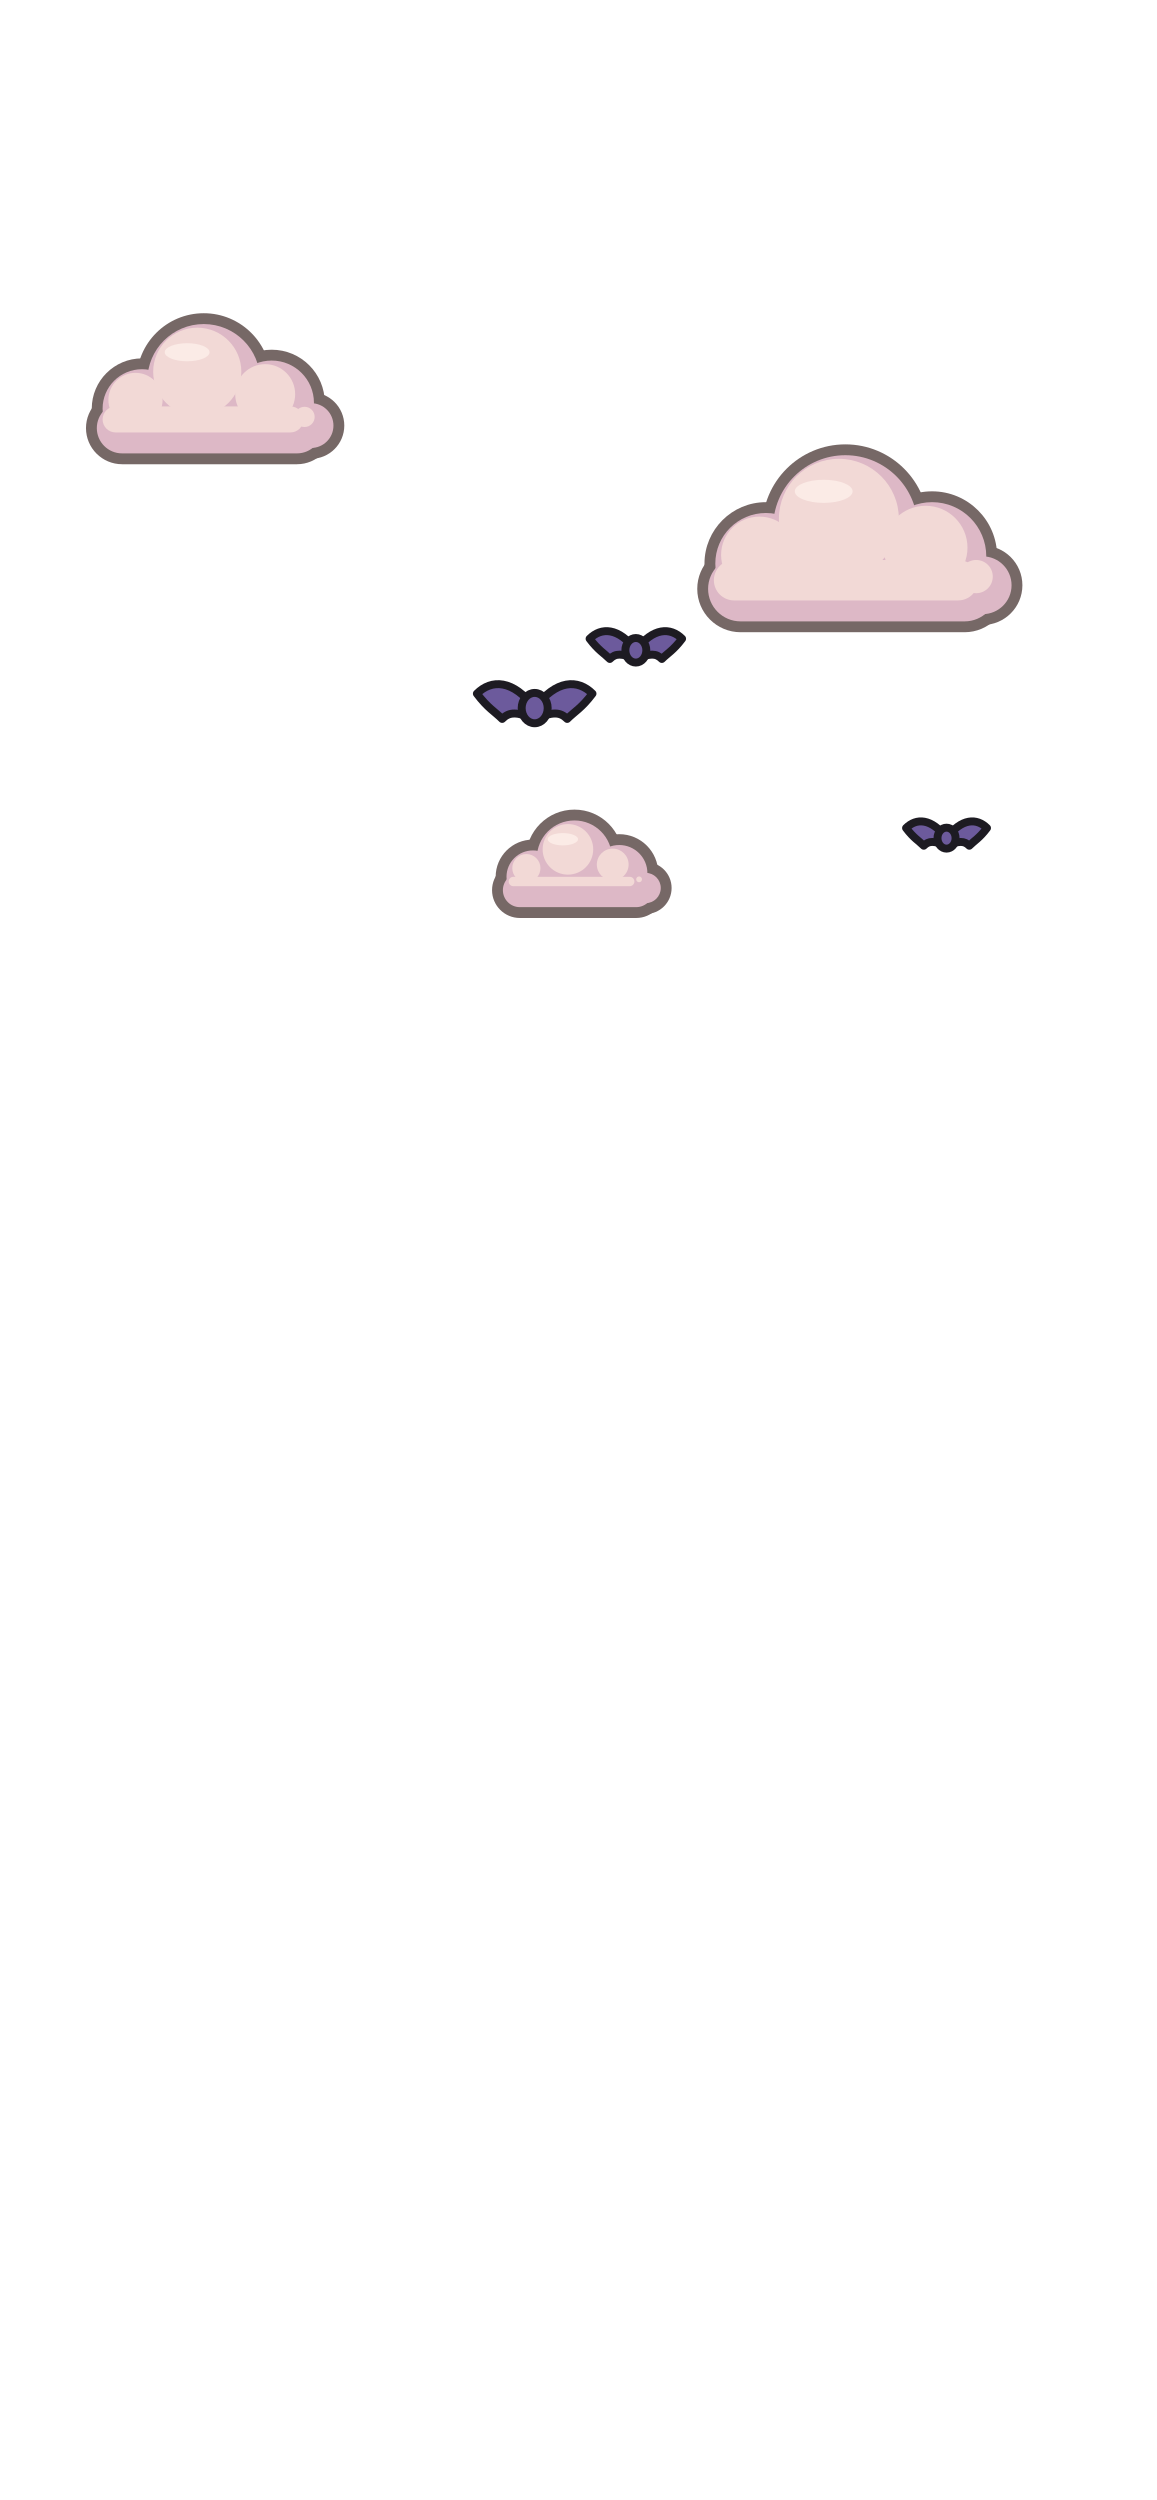
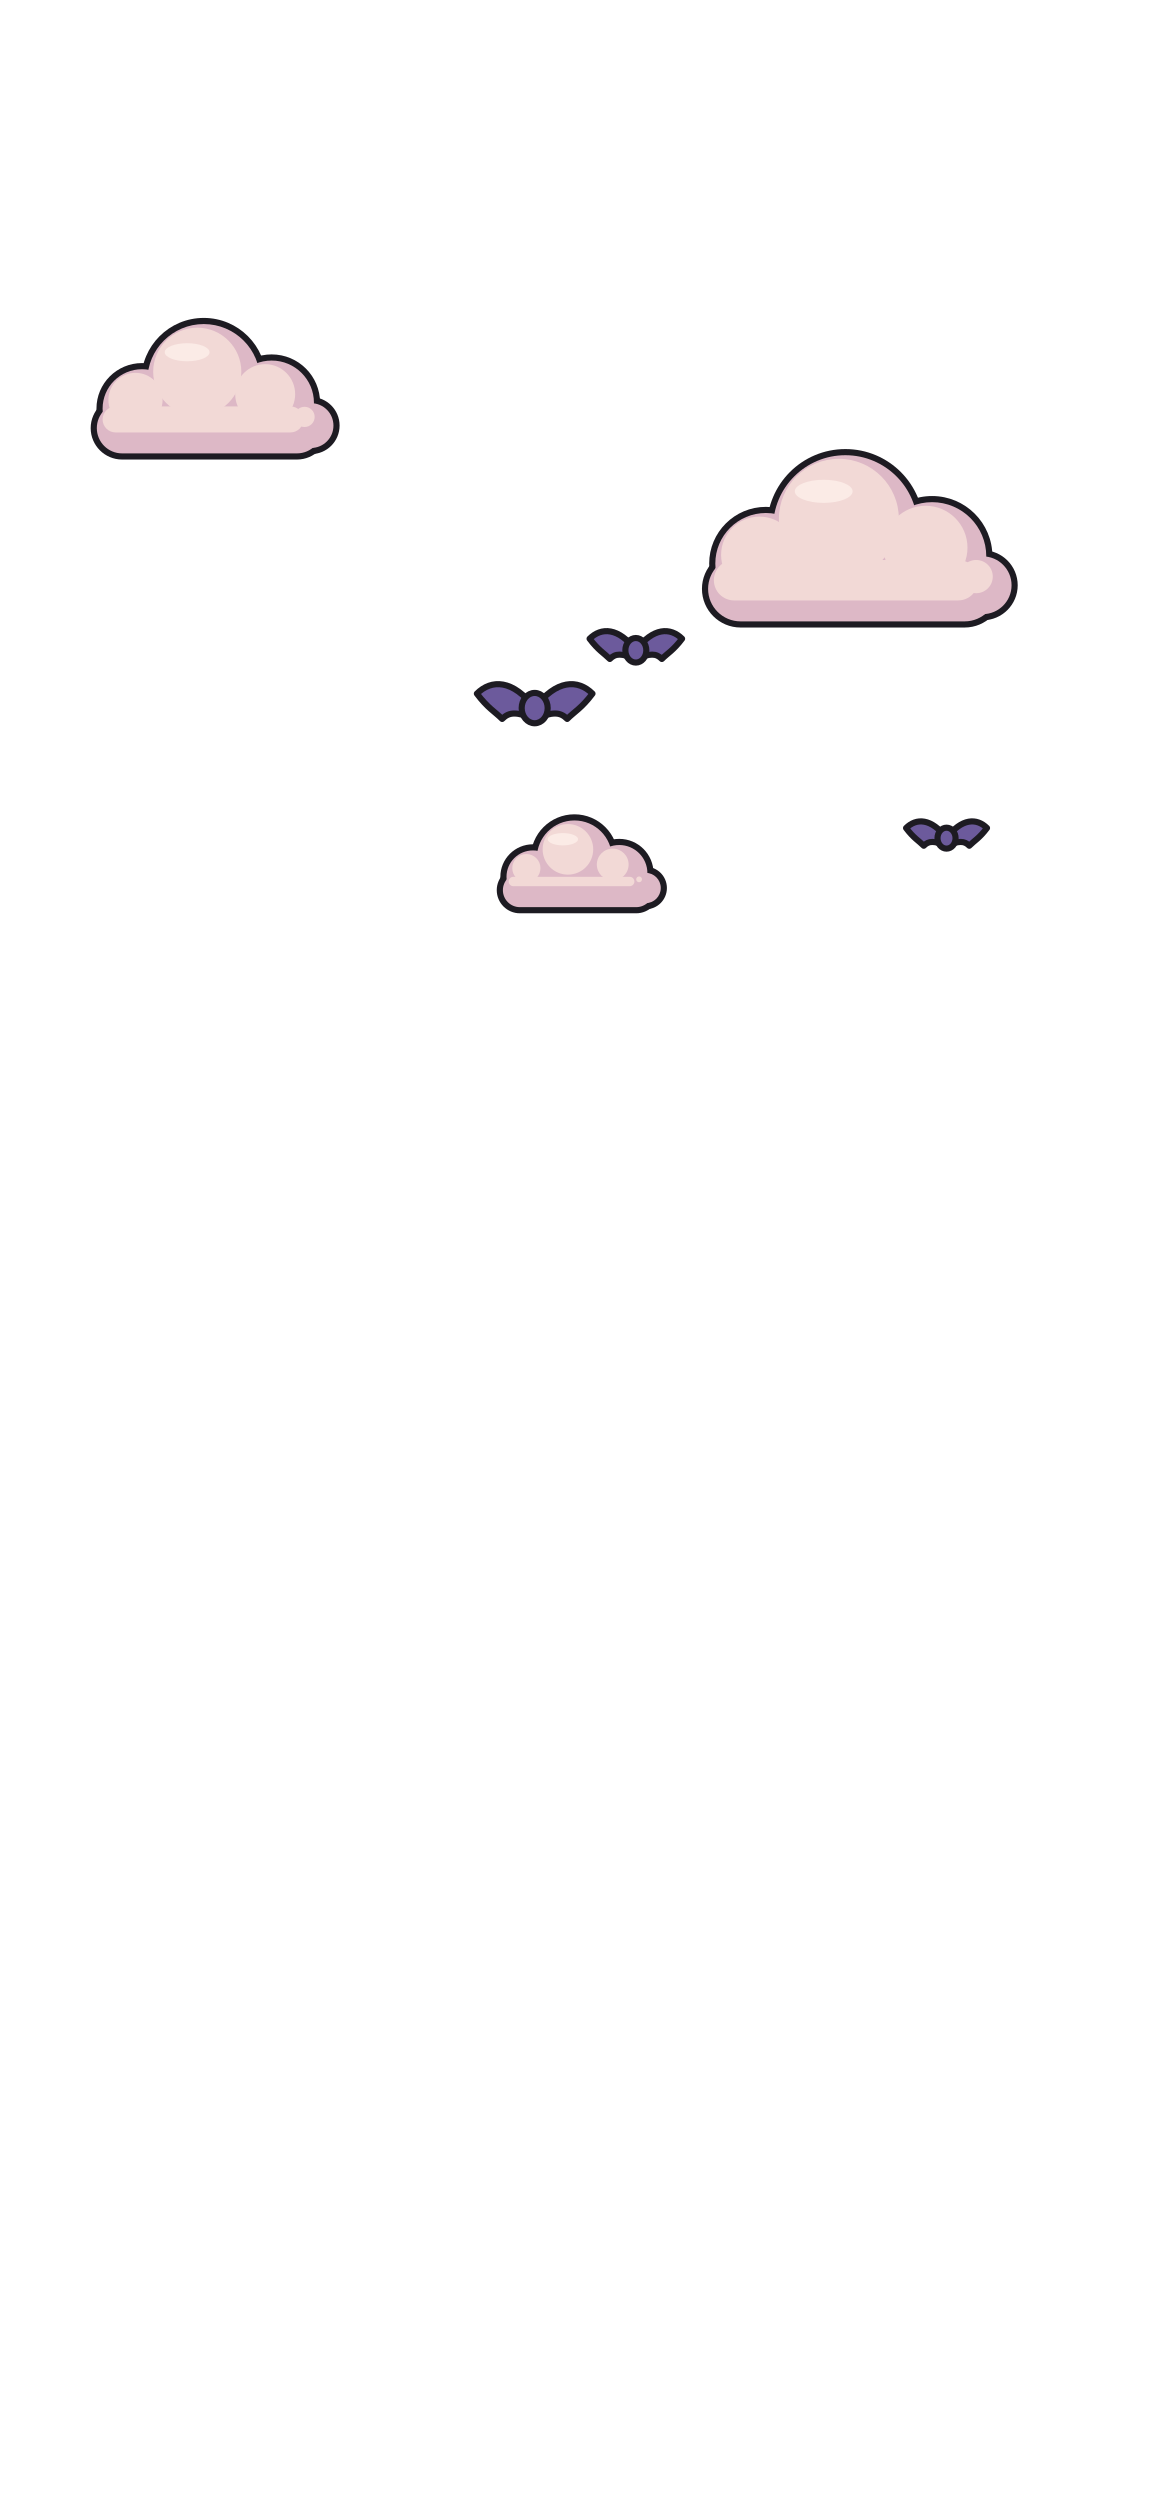
<svg xmlns="http://www.w3.org/2000/svg" viewBox="0 0 320 692" width="960" height="2076">
  <g id="nuages">
-     <rect x="193" y="151" width="86" height="24" rx="12" fill="#766866" />
-     <circle cx="212" cy="156" r="17" fill="#766866" />
-     <circle cx="234" cy="146" r="23" fill="#766866" />
-     <circle cx="258" cy="154" r="18" fill="#766866" />
-     <circle cx="272" cy="162" r="11" fill="#766866" />
+     <rect x="194.30" y="152.30" width="83.40" height="21.40" rx="10.70" fill="#1D1B22" />
+     <circle cx="212" cy="156" r="15.70" fill="#1D1B22" />
+     <circle cx="234" cy="146" r="21.70" fill="#1D1B22" />
+     <circle cx="258" cy="154" r="16.70" fill="#1D1B22" />
+     <circle cx="272" cy="162" r="9.70" fill="#1D1B22" />
    <rect x="196" y="154" width="80" height="18" rx="9" fill="#DDB8C6" />
    <circle cx="212" cy="156" r="14" fill="#DDB8C6" />
    <circle cx="234" cy="146" r="20" fill="#DDB8C6" />
    <circle cx="258" cy="154" r="15" fill="#DDB8C6" />
    <circle cx="272" cy="162" r="8" fill="#DDB8C6" />
    <rect x="197.6" y="155" width="73.2" height="11.2" rx="5.6" fill="#F2D9D6" />
    <circle cx="210.2" cy="153.6" r="10.6" fill="#F2D9D6" />
    <circle cx="232.2" cy="143.6" r="16.6" fill="#F2D9D6" />
    <circle cx="256.2" cy="151.6" r="11.6" fill="#F2D9D6" />
    <circle cx="270.2" cy="159.6" r="4.6" fill="#F2D9D6" />
    <ellipse cx="228" cy="136" rx="8" ry="3.2" fill="#FBEBE6" />
-     <rect x="23.8" y="108.5" width="68.4" height="20" rx="10" fill="#766866" />
-     <circle cx="39.3" cy="113.1" r="13.9" fill="#766866" />
-     <circle cx="56.4" cy="105.3" r="18.6" fill="#766866" />
-     <circle cx="75.2" cy="111.5" r="14.7" fill="#766866" />
-     <circle cx="86.1" cy="117.8" r="9.2" fill="#766866" />
+     <rect x="25.10" y="109.80" width="65.80" height="17.40" rx="8.70" fill="#1D1B22" />
+     <circle cx="39.3" cy="113.1" r="12.60" fill="#1D1B22" />
+     <circle cx="56.4" cy="105.3" r="17.30" fill="#1D1B22" />
+     <circle cx="75.2" cy="111.5" r="13.40" fill="#1D1B22" />
+     <circle cx="86.1" cy="117.8" r="7.90" fill="#1D1B22" />
    <rect x="26.8" y="111.5" width="62.4" height="14" rx="7" fill="#DDB8C6" />
    <circle cx="39.3" cy="113.1" r="10.9" fill="#DDB8C6" />
    <circle cx="56.4" cy="105.3" r="15.6" fill="#DDB8C6" />
    <circle cx="75.2" cy="111.5" r="11.7" fill="#DDB8C6" />
    <circle cx="86.1" cy="117.8" r="6.2" fill="#DDB8C6" />
    <rect x="28.4" y="112.5" width="55.6" height="7.2" rx="3.6" fill="#F2D9D6" />
    <circle cx="37.5" cy="110.7" r="7.5" fill="#F2D9D6" />
    <circle cx="54.6" cy="102.9" r="12.2" fill="#F2D9D6" />
    <circle cx="73.4" cy="109.1" r="8.3" fill="#F2D9D6" />
    <circle cx="84.3" cy="115.4" r="2.8" fill="#F2D9D6" />
    <ellipse cx="51.8" cy="97.5" rx="6.2" ry="2.5" fill="#FBEBE6" />
-     <rect x="136.2" y="238.7" width="47.6" height="15.4" rx="7.7" fill="#766866" />
-     <circle cx="147.5" cy="242.7" r="10.3" fill="#766866" />
-     <circle cx="159" cy="237.5" r="13.4" fill="#766866" />
-     <circle cx="171.4" cy="241.7" r="10.8" fill="#766866" />
-     <circle cx="178.7" cy="245.8" r="7.2" fill="#766866" />
+     <rect x="137.50" y="240.00" width="45.00" height="12.80" rx="6.40" fill="#1D1B22" />
+     <circle cx="147.5" cy="242.7" r="9.00" fill="#1D1B22" />
+     <circle cx="159" cy="237.5" r="12.10" fill="#1D1B22" />
+     <circle cx="171.4" cy="241.7" r="9.50" fill="#1D1B22" />
+     <circle cx="178.7" cy="245.8" r="5.90" fill="#1D1B22" />
    <rect x="139.2" y="241.7" width="41.6" height="9.4" rx="4.7" fill="#DDB8C6" />
    <circle cx="147.5" cy="242.7" r="7.3" fill="#DDB8C6" />
    <circle cx="159" cy="237.5" r="10.4" fill="#DDB8C6" />
    <circle cx="171.4" cy="241.7" r="7.8" fill="#DDB8C6" />
    <circle cx="178.7" cy="245.8" r="4.2" fill="#DDB8C6" />
    <rect x="140.8" y="242.7" width="34.8" height="2.6" rx="1.3" fill="#F2D9D6" />
    <circle cx="145.7" cy="240.3" r="3.9" fill="#F2D9D6" />
    <circle cx="157.2" cy="235.1" r="7" fill="#F2D9D6" />
    <circle cx="169.6" cy="239.3" r="4.4" fill="#F2D9D6" />
    <circle cx="176.9" cy="243.4" r="0.8" fill="#F2D9D6" />
    <ellipse cx="155.8" cy="232.3" rx="4.2" ry="1.7" fill="#FBEBE6" />
    <g id="volants">
-       <path d="M148 196 C142 188 136 188 132 192 C135 196 137 197 139 199 C141 197 143 197 148 199 C153 197 155 197 157 199 C159 197 161 196 164 192 C160 188 154 188 148 196Z" fill="#6C5A9C" stroke="#1D1B22" stroke-width="2.2" stroke-linejoin="round" stroke-linecap="round" />
-       <ellipse cx="148" cy="196" rx="3.6" ry="4.2" fill="#6C5A9C" stroke="#1D1B22" stroke-width="2.2" stroke-linejoin="round" stroke-linecap="round" />
-       <path d="M176 180 C171.2 173.6 166.4 173.6 163.2 176.8 C165.6 180 167.2 180.8 168.8 182.4 C170.4 180.8 172 180.8 176 182.4 C180 180.8 181.6 180.8 183.2 182.4 C184.8 180.8 186.4 180 188.8 176.8 C185.6 173.6 180.8 173.6 176 180Z" fill="#6C5A9C" stroke="#1D1B22" stroke-width="2.2" stroke-linejoin="round" stroke-linecap="round" />
-       <ellipse cx="176" cy="180" rx="2.9" ry="3.4" fill="#6C5A9C" stroke="#1D1B22" stroke-width="2.2" stroke-linejoin="round" stroke-linecap="round" />
-       <path d="M262 232 C257.8 226.4 253.6 226.4 250.8 229.2 C252.9 232 254.3 232.7 255.7 234.1 C257.1 232.7 258.5 232.7 262 234.1 C265.5 232.7 266.9 232.7 268.3 234.1 C269.7 232.7 271.1 232 273.2 229.2 C270.4 226.4 266.2 226.4 262 232Z" fill="#6C5A9C" stroke="#1D1B22" stroke-width="2.2" stroke-linejoin="round" stroke-linecap="round" />
-       <ellipse cx="262" cy="232" rx="2.5" ry="2.9" fill="#6C5A9C" stroke="#1D1B22" stroke-width="2.2" stroke-linejoin="round" stroke-linecap="round" />
+       <path d="M148 196 C142 188 136 188 132 192 C135 196 137 197 139 199 C141 197 143 197 148 199 C153 197 155 197 157 199 C159 197 161 196 164 192 C160 188 154 188 148 196Z" fill="#6C5A9C" stroke="#1D1B22" stroke-width="1.70" stroke-linejoin="round" stroke-linecap="round" />
+       <ellipse cx="148" cy="196" rx="3.6" ry="4.2" fill="#6C5A9C" stroke="#1D1B22" stroke-width="1.70" stroke-linejoin="round" stroke-linecap="round" />
+       <path d="M176 180 C171.2 173.6 166.4 173.6 163.2 176.8 C165.6 180 167.2 180.8 168.8 182.4 C170.4 180.8 172 180.8 176 182.4 C180 180.8 181.6 180.8 183.2 182.4 C184.8 180.8 186.4 180 188.8 176.8 C185.6 173.6 180.8 173.6 176 180Z" fill="#6C5A9C" stroke="#1D1B22" stroke-width="1.70" stroke-linejoin="round" stroke-linecap="round" />
+       <ellipse cx="176" cy="180" rx="2.9" ry="3.4" fill="#6C5A9C" stroke="#1D1B22" stroke-width="1.70" stroke-linejoin="round" stroke-linecap="round" />
+       <path d="M262 232 C257.8 226.4 253.6 226.4 250.8 229.2 C252.9 232 254.3 232.7 255.7 234.1 C257.1 232.7 258.5 232.7 262 234.1 C265.5 232.7 266.9 232.7 268.3 234.1 C269.7 232.7 271.1 232 273.2 229.2 C270.4 226.4 266.2 226.4 262 232Z" fill="#6C5A9C" stroke="#1D1B22" stroke-width="1.70" stroke-linejoin="round" stroke-linecap="round" />
+       <ellipse cx="262" cy="232" rx="2.5" ry="2.9" fill="#6C5A9C" stroke="#1D1B22" stroke-width="1.70" stroke-linejoin="round" stroke-linecap="round" />
    </g>
  </g>
</svg>
